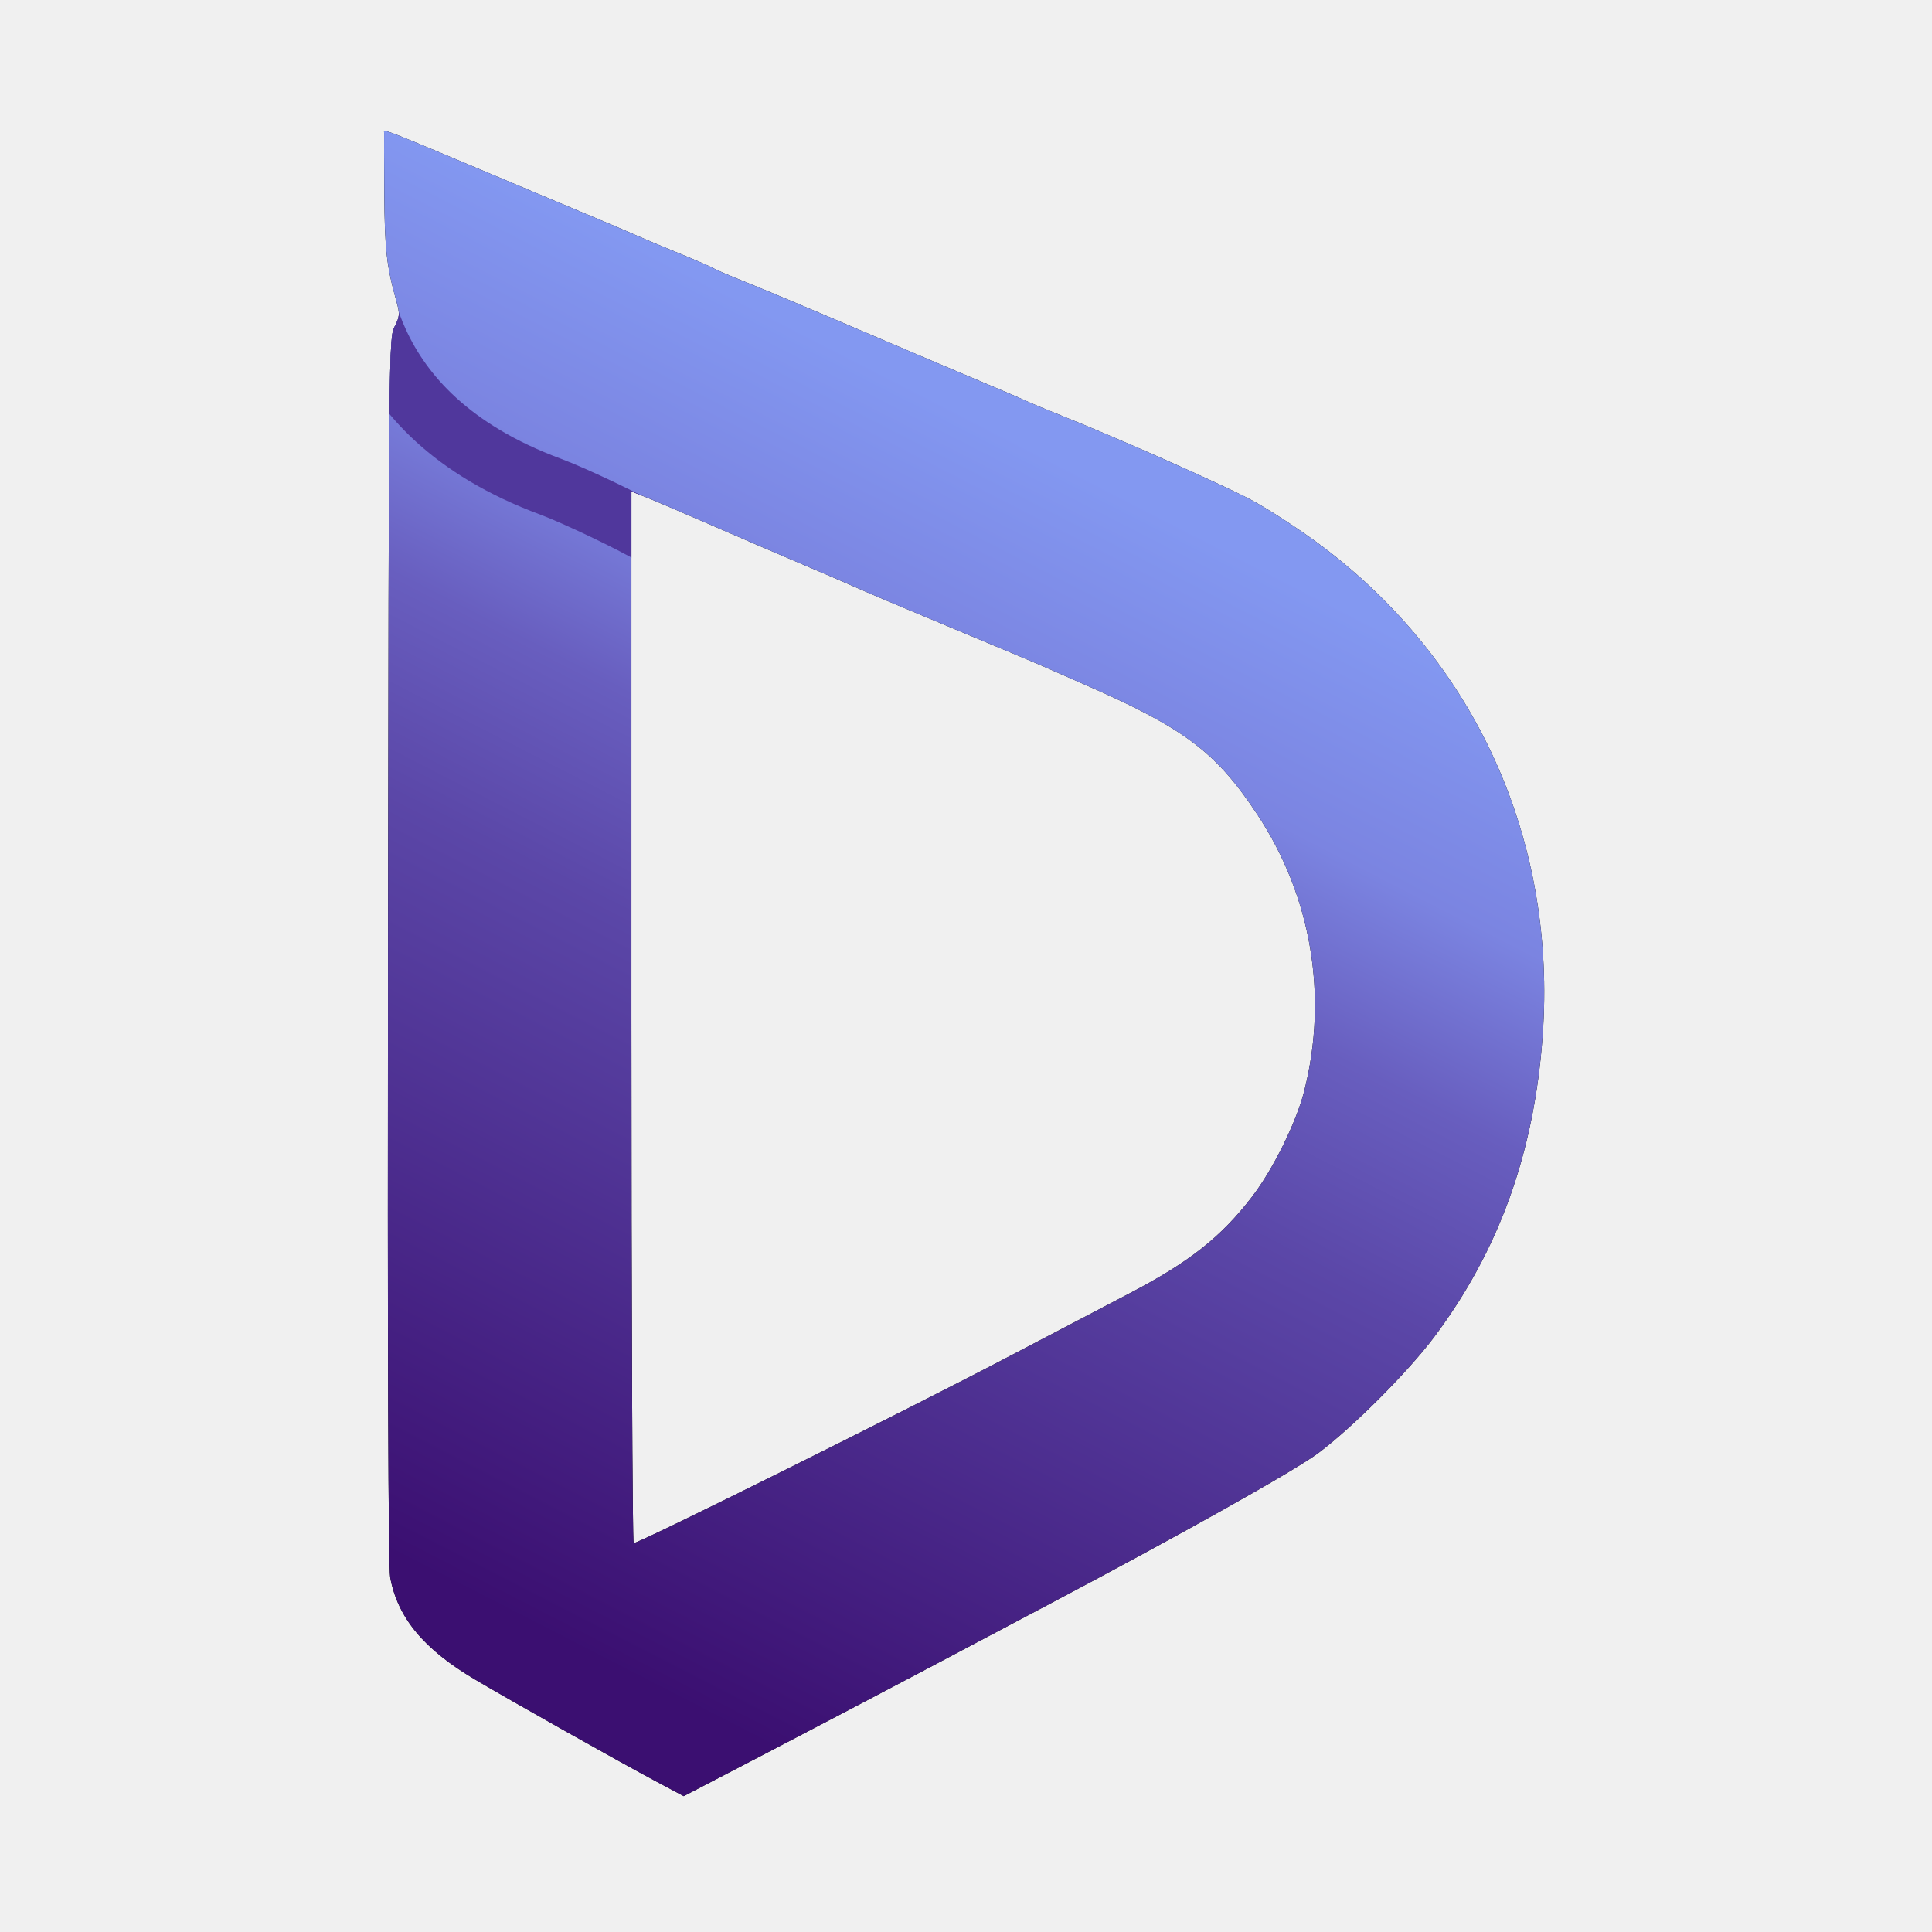
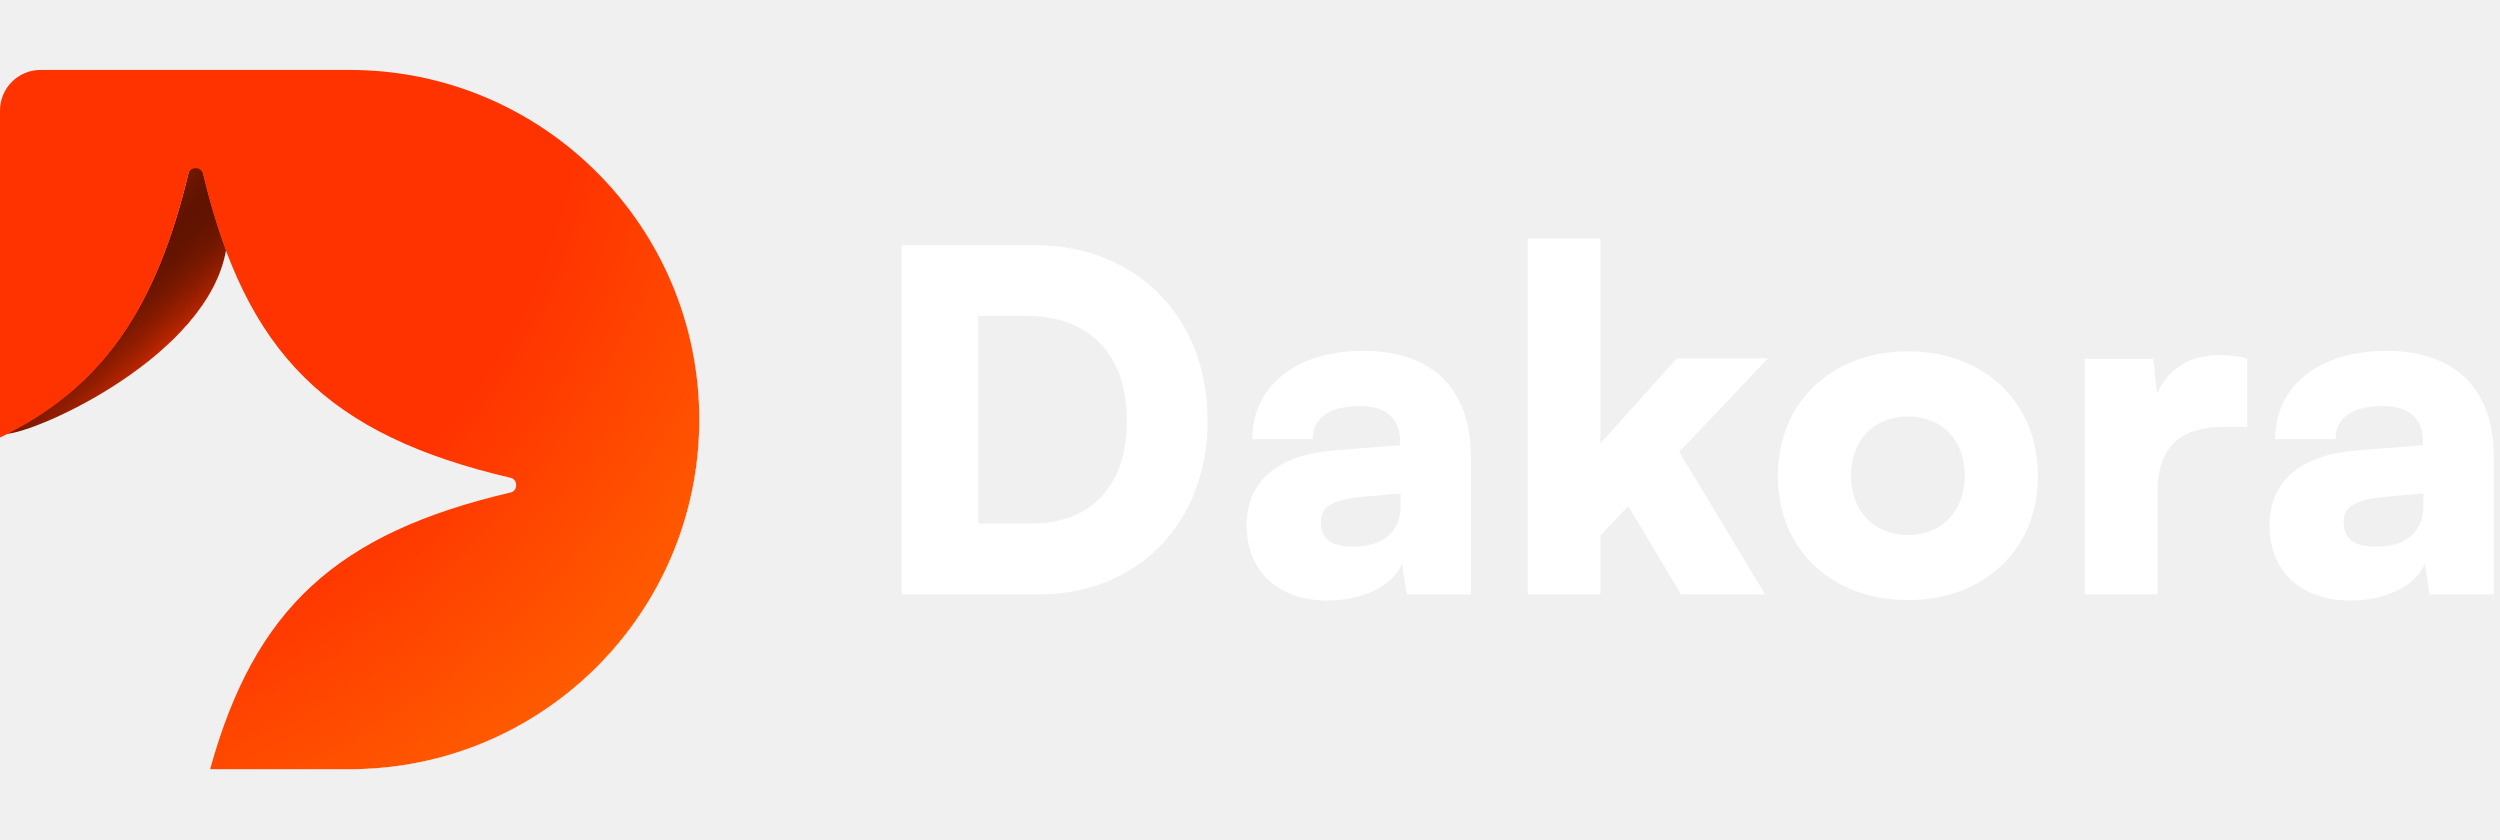
- <svg xmlns="http://www.w3.org/2000/svg" width="649" height="649" viewBox="0 0 649 649" fill="none">
-   <path fill-rule="evenodd" clip-rule="evenodd" d="M129.034 44.789C128.998 45.201 129.026 54.299 129.095 65.005C129.217 83.739 129.847 89.33 133.18 101.259C134.373 105.528 134.313 106.341 132.55 109.759C130.639 113.465 130.596 117.544 130.339 318.999C130.168 453.114 130.424 526.342 131.078 529.88C133.586 543.444 142.37 554.013 159.601 564.201C172.679 571.934 207.906 591.757 220.637 598.547L229.672 603.367L258.137 588.545C273.792 580.393 297.626 567.883 311.101 560.745C324.576 553.608 342.801 543.964 351.601 539.315C396.623 515.53 435 493.991 442.9 488.074C454.499 479.386 473.066 460.77 481.833 449.039C503.588 419.928 515.331 387.324 518.195 348.078C522.991 282.353 495.709 222.016 443.6 183.103C436.45 177.764 425.875 170.887 420.1 167.822C410.239 162.587 375.06 146.981 356.101 139.43C351.426 137.568 346.251 135.406 344.601 134.626C342.951 133.846 335.976 130.857 329.101 127.984C322.226 125.111 304.226 117.461 289.101 110.985C273.976 104.509 256.876 97.319 251.101 95.007C245.326 92.695 240.151 90.482 239.601 90.09C239.051 89.698 233.876 87.447 228.101 85.087C222.326 82.727 215.801 79.991 213.601 79.006C211.401 78.022 206.901 76.09 203.601 74.713C200.301 73.337 189.051 68.61 178.601 64.209C124.896 41.593 129.168 43.267 129.034 44.789ZM212.101 341.495C212.101 438.529 212.438 518.121 212.851 518.365C213.744 518.893 304.23 473.899 339.101 455.587C352.576 448.511 370.667 439.035 379.304 434.53C399.423 424.036 410.163 415.582 420.541 402.071C427.627 392.846 435.404 377.133 438.085 366.624C446.237 334.665 440.551 301.1 422.319 273.539C408.48 252.618 397.909 244.655 364.601 230.066C358.001 227.175 351.251 224.211 349.601 223.479C347.951 222.747 336.926 218.117 325.101 213.189C302.274 203.677 290.493 198.693 285.601 196.478C283.951 195.732 276.301 192.443 268.601 189.17C260.901 185.897 247.176 179.987 238.101 176.035C229.026 172.084 219.464 168 216.851 166.96L212.101 165.068V341.495Z" fill="black" />
-   <path fill-rule="evenodd" clip-rule="evenodd" d="M129.034 44.789C128.998 45.201 129.026 54.299 129.095 65.005C129.217 83.739 129.847 89.33 133.18 101.259C134.373 105.528 134.313 106.341 132.55 109.759C130.639 113.465 130.596 117.544 130.339 318.999C130.168 453.114 130.424 526.342 131.078 529.88C133.586 543.444 142.37 554.013 159.601 564.201C172.679 571.934 207.906 591.757 220.637 598.547L229.672 603.367L258.137 588.545C273.792 580.393 297.626 567.883 311.101 560.745C324.576 553.608 342.801 543.964 351.601 539.315C396.623 515.53 435 493.991 442.9 488.074C454.499 479.386 473.066 460.77 481.833 449.039C503.588 419.928 515.331 387.324 518.195 348.078C522.991 282.353 495.709 222.016 443.6 183.103C436.45 177.764 425.875 170.887 420.1 167.822C410.239 162.587 375.06 146.981 356.101 139.43C351.426 137.568 346.251 135.406 344.601 134.626C342.951 133.846 335.976 130.857 329.101 127.984C322.226 125.111 304.226 117.461 289.101 110.985C273.976 104.509 256.876 97.319 251.101 95.007C245.326 92.695 240.151 90.482 239.601 90.09C239.051 89.698 233.876 87.447 228.101 85.087C222.326 82.727 215.801 79.991 213.601 79.006C211.401 78.022 206.901 76.09 203.601 74.713C200.301 73.337 189.051 68.61 178.601 64.209C124.896 41.593 129.168 43.267 129.034 44.789ZM212.101 341.495C212.101 438.529 212.438 518.121 212.851 518.365C213.744 518.893 304.23 473.899 339.101 455.587C352.576 448.511 370.667 439.035 379.304 434.53C399.423 424.036 410.163 415.582 420.541 402.071C427.627 392.846 435.404 377.133 438.085 366.624C446.237 334.665 440.551 301.1 422.319 273.539C408.48 252.618 397.909 244.655 364.601 230.066C358.001 227.175 351.251 224.211 349.601 223.479C347.951 222.747 336.926 218.117 325.101 213.189C302.274 203.677 290.493 198.693 285.601 196.478C283.951 195.732 276.301 192.443 268.601 189.17C260.901 185.897 247.176 179.987 238.101 176.035C229.026 172.084 219.464 168 216.851 166.96L212.101 165.068V341.495Z" fill="url(#paint0_linear_2_33)" />
-   <mask id="mask0_2_33" style="mask-type:alpha" maskUnits="userSpaceOnUse" x="129" y="44" width="390" height="560">
-     <path fill-rule="evenodd" clip-rule="evenodd" d="M129.034 44.789C128.998 45.201 129.026 54.299 129.095 65.005C129.217 83.739 129.847 89.33 133.18 101.259C134.373 105.528 134.313 106.341 132.55 109.759C130.639 113.465 130.596 117.544 130.339 318.999C130.168 453.114 130.424 526.342 131.078 529.88C133.586 543.444 142.37 554.013 159.601 564.201C172.679 571.934 207.906 591.757 220.637 598.547L229.672 603.367L258.137 588.545C273.792 580.393 297.626 567.883 311.101 560.745C324.576 553.608 342.801 543.964 351.601 539.315C396.623 515.53 435 493.991 442.9 488.074C454.499 479.386 473.066 460.77 481.833 449.039C503.588 419.928 515.331 387.324 518.195 348.078C522.991 282.353 495.709 222.016 443.6 183.103C436.45 177.764 425.875 170.887 420.1 167.822C410.239 162.587 375.06 146.981 356.101 139.43C351.426 137.568 346.251 135.406 344.601 134.626C342.951 133.846 335.976 130.857 329.101 127.984C322.226 125.111 304.226 117.461 289.101 110.985C273.976 104.509 256.876 97.319 251.101 95.007C245.326 92.695 240.151 90.482 239.601 90.09C239.051 89.698 233.876 87.447 228.101 85.087C222.326 82.727 215.801 79.991 213.601 79.006C211.401 78.022 206.901 76.09 203.601 74.713C200.301 73.337 189.051 68.61 178.601 64.209C124.896 41.593 129.168 43.267 129.034 44.789ZM212.101 341.495C212.101 438.529 212.438 518.121 212.851 518.365C213.744 518.893 304.23 473.899 339.101 455.587C352.576 448.511 370.667 439.035 379.304 434.53C399.423 424.036 410.163 415.582 420.541 402.071C427.627 392.846 435.404 377.133 438.085 366.624C446.237 334.665 440.551 301.1 422.319 273.539C408.48 252.618 397.909 244.655 364.601 230.066C358.001 227.175 351.251 224.211 349.601 223.479C347.951 222.747 336.926 218.117 325.101 213.189C302.274 203.677 290.493 198.693 285.601 196.478C283.951 195.732 276.301 192.443 268.601 189.17C260.901 185.897 247.176 179.987 238.101 176.035C229.026 172.084 219.464 168 216.851 166.96L212.101 165.068V341.495Z" fill="black" />
-     <path fill-rule="evenodd" clip-rule="evenodd" d="M129.034 44.789C128.998 45.201 129.026 54.299 129.095 65.005C129.217 83.739 129.847 89.33 133.18 101.259C134.373 105.528 134.313 106.341 132.55 109.759C130.639 113.465 130.596 117.544 130.339 318.999C130.168 453.114 130.424 526.342 131.078 529.88C133.586 543.444 142.37 554.013 159.601 564.201C172.679 571.934 207.906 591.757 220.637 598.547L229.672 603.367L258.137 588.545C273.792 580.393 297.626 567.883 311.101 560.745C324.576 553.608 342.801 543.964 351.601 539.315C396.623 515.53 435 493.991 442.9 488.074C454.499 479.386 473.066 460.77 481.833 449.039C503.588 419.928 515.331 387.324 518.195 348.078C522.991 282.353 495.709 222.016 443.6 183.103C436.45 177.764 425.875 170.887 420.1 167.822C410.239 162.587 375.06 146.981 356.101 139.43C351.426 137.568 346.251 135.406 344.601 134.626C342.951 133.846 335.976 130.857 329.101 127.984C322.226 125.111 304.226 117.461 289.101 110.985C273.976 104.509 256.876 97.319 251.101 95.007C245.326 92.695 240.151 90.482 239.601 90.09C239.051 89.698 233.876 87.447 228.101 85.087C222.326 82.727 215.801 79.991 213.601 79.006C211.401 78.022 206.901 76.09 203.601 74.713C200.301 73.337 189.051 68.61 178.601 64.209C124.896 41.593 129.168 43.267 129.034 44.789ZM212.101 341.495C212.101 438.529 212.438 518.121 212.851 518.365C213.744 518.893 304.23 473.899 339.101 455.587C352.576 448.511 370.667 439.035 379.304 434.53C399.423 424.036 410.163 415.582 420.541 402.071C427.627 392.846 435.404 377.133 438.085 366.624C446.237 334.665 440.551 301.1 422.319 273.539C408.48 252.618 397.909 244.655 364.601 230.066C358.001 227.175 351.251 224.211 349.601 223.479C347.951 222.747 336.926 218.117 325.101 213.189C302.274 203.677 290.493 198.693 285.601 196.478C283.951 195.732 276.301 192.443 268.601 189.17C260.901 185.897 247.176 179.987 238.101 176.035C229.026 172.084 219.464 168 216.851 166.96L212.101 165.068V341.495Z" fill="url(#paint1_linear_2_33)" />
-   </mask>
-   <g mask="url(#mask0_2_33)">
-     <path d="M118.5 78.5C121.057 87.971 117.5 138.5 185 163.5C192.726 166.361 212 175.5 219.5 180" stroke="#50379C" stroke-width="20" />
-   </g>
+ <svg xmlns="http://www.w3.org/2000/svg" width="143" height="48" viewBox="0 0 143 48" fill="none">
+   <path d="M10.786 9.883C10.885 9.471 11.517 9.471 11.616 9.883C11.998 11.484 12.434 12.948 12.935 14.289C11.917 20.32 2.221 24.728 0.328 24.822C5.971 21.987 8.974 17.473 10.786 9.883Z" fill="url(#paint0_linear_84_78)" />
+   <path d="M10.786 9.883C10.885 9.471 11.517 9.471 11.616 9.883C11.998 11.484 12.434 12.948 12.935 14.289C11.917 20.32 2.221 24.728 0.328 24.822C5.971 21.987 8.974 17.473 10.786 9.883Z" fill="url(#paint1_linear_84_78)" style="mix-blend-mode:overlay" />
+   <path d="M20 4C31.046 4 40 12.954 40 24C40 35.046 31.046 44 20 44H12.014C14.573 34.783 19.273 30.495 29.213 28.166C29.628 28.069 29.628 27.432 29.213 27.335C18.727 24.878 14.07 20.239 11.607 9.93C11.509 9.516 10.876 9.516 10.777 9.93C8.932 17.662 5.851 22.204 0 25.028V6.323C0 5.04 1.04 4 2.323 4H20Z" fill="#FF3300" />
+   <path d="M20 4C31.046 4 40 12.954 40 24C40 35.046 31.046 44 20 44H12.014C14.573 34.783 19.273 30.495 29.213 28.166C29.628 28.069 29.628 27.432 29.213 27.335C18.727 24.878 14.07 20.239 11.607 9.93C11.509 9.516 10.876 9.516 10.777 9.93C8.932 17.662 5.851 22.204 0 25.028V6.323C0 5.04 1.04 4 2.323 4H20Z" fill="url(#paint2_radial_84_78)" style="mix-blend-mode:overlay" />
+   <path d="M59.409 34H51.579V14.02H59.139C64.998 14.02 69.075 18.124 69.075 24.064C69.075 29.896 65.106 34 59.409 34ZM58.707 18.07H55.953V29.95H58.977C62.433 29.95 64.458 27.763 64.458 24.064C64.458 20.284 62.325 18.07 58.707 18.07ZM75.953 34.351C73.091 34.351 71.309 32.677 71.309 30.031C71.309 27.547 73.064 26.008 76.304 25.765L80.084 25.468V25.252C80.084 23.929 79.274 23.227 77.789 23.227C76.034 23.227 75.089 23.902 75.089 25.117H71.633C71.633 22.066 74.144 20.068 78.005 20.068C81.92 20.068 84.134 22.255 84.134 26.116V34H80.462L80.192 32.218C79.76 33.46 77.978 34.351 75.953 34.351ZM77.411 31.273C79.004 31.273 80.111 30.49 80.111 28.951V28.222L78.005 28.411C76.196 28.573 75.548 28.978 75.548 29.842C75.548 30.814 76.142 31.273 77.411 31.273ZM91.544 34H87.386V13.642H91.544V25.36L95.918 20.5H101.129L96.053 25.846L100.967 34H96.161L93.137 28.951L91.544 30.625V34ZM101.693 27.223C101.693 22.957 104.825 20.095 109.145 20.095C113.438 20.095 116.57 22.957 116.57 27.223C116.57 31.489 113.438 34.324 109.145 34.324C104.825 34.324 101.693 31.489 101.693 27.223ZM105.878 27.196C105.878 29.248 107.201 30.598 109.145 30.598C111.062 30.598 112.385 29.248 112.385 27.196C112.385 25.171 111.062 23.821 109.145 23.821C107.201 23.821 105.878 25.171 105.878 27.196ZM128.538 20.5V24.415H127.215C124.839 24.415 123.408 25.468 123.408 28.141V34H119.25V20.527H123.165L123.381 22.525C123.948 21.202 125.136 20.311 126.945 20.311C127.431 20.311 127.971 20.365 128.538 20.5ZM134.461 34.351C131.599 34.351 129.817 32.677 129.817 30.031C129.817 27.547 131.572 26.008 134.812 25.765L138.592 25.468V25.252C138.592 23.929 137.782 23.227 136.297 23.227C134.542 23.227 133.597 23.902 133.597 25.117H130.141C130.141 22.066 132.652 20.068 136.513 20.068C140.428 20.068 142.642 22.255 142.642 26.116V34H138.97L138.7 32.218C138.268 33.46 136.486 34.351 134.461 34.351ZM135.919 31.273C137.512 31.273 138.619 30.49 138.619 28.951V28.222L136.513 28.411C134.704 28.573 134.056 28.978 134.056 29.842C134.056 30.814 134.65 31.273 135.919 31.273Z" fill="white" />
  <defs>
-     <linearGradient id="paint0_linear_2_33" x1="185.5" y1="576.5" x2="392.5" y2="173.5" gradientUnits="userSpaceOnUse">
-       <stop offset="0.052" stop-color="#3B0F71" />
-       <stop offset="0.555" stop-color="#5B47A8" />
-       <stop offset="0.7" stop-color="#685EBF" />
-       <stop offset="0.835" stop-color="#7B84E1" />
-       <stop offset="1" stop-color="#8398F1" />
+     <linearGradient id="paint0_linear_84_78" x1="12.5" y1="14.5" x2="-7.499" y2="7.498" gradientUnits="userSpaceOnUse">
+       <stop stop-color="#691500" />
+       <stop offset="1" stop-color="#9D2000" />
    </linearGradient>
-     <linearGradient id="paint1_linear_2_33" x1="185.5" y1="576.5" x2="392.5" y2="173.5" gradientUnits="userSpaceOnUse">
-       <stop offset="0.052" stop-color="#3B0F71" />
-       <stop offset="0.555" stop-color="#5B47A8" />
-       <stop offset="0.7" stop-color="#685EBF" />
-       <stop offset="0.835" stop-color="#7B84E1" />
-       <stop offset="1" stop-color="#8398F1" />
+     <linearGradient id="paint1_linear_84_78" x1="7" y1="14" x2="11.5" y2="18.5" gradientUnits="userSpaceOnUse">
+       <stop stop-opacity="0" />
+       <stop offset="1" stop-color="white" />
    </linearGradient>
+     <radialGradient id="paint2_radial_84_78" cx="0" cy="0" r="1" gradientUnits="userSpaceOnUse" gradientTransform="translate(4 8.5) rotate(48.0587) scale(46.3816 54.7952)">
+       <stop offset="0.572" stop-color="white" stop-opacity="0" />
+       <stop offset="1" stop-color="white" />
+     </radialGradient>
  </defs>
</svg>
